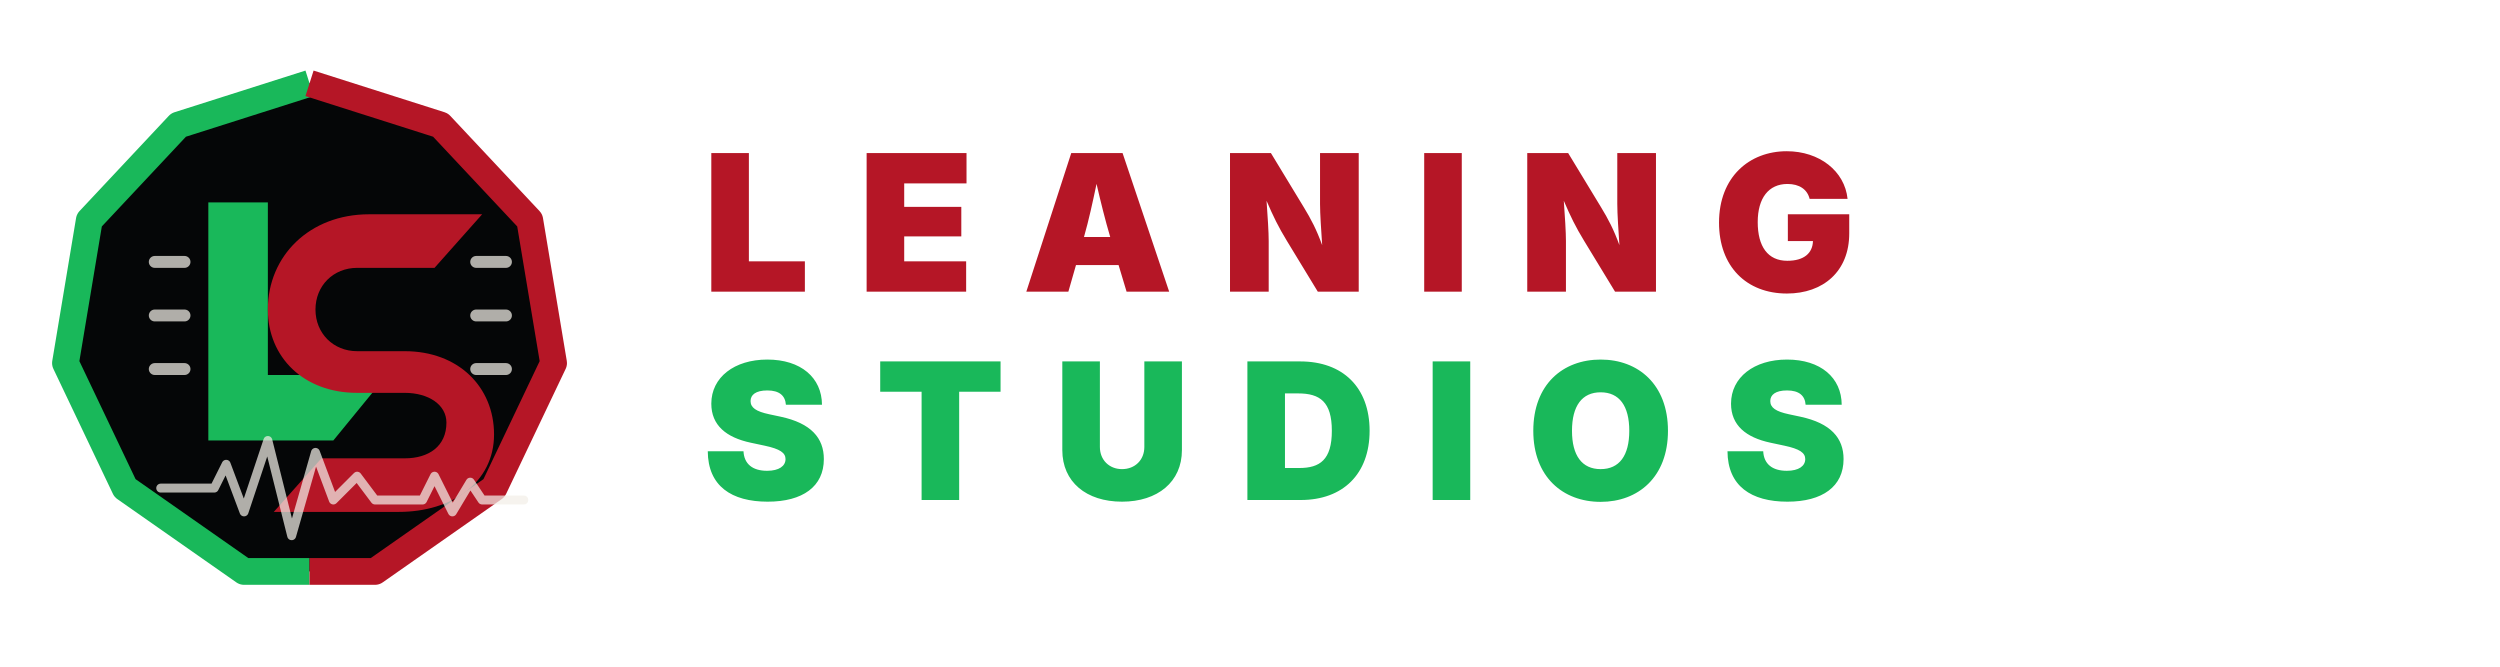
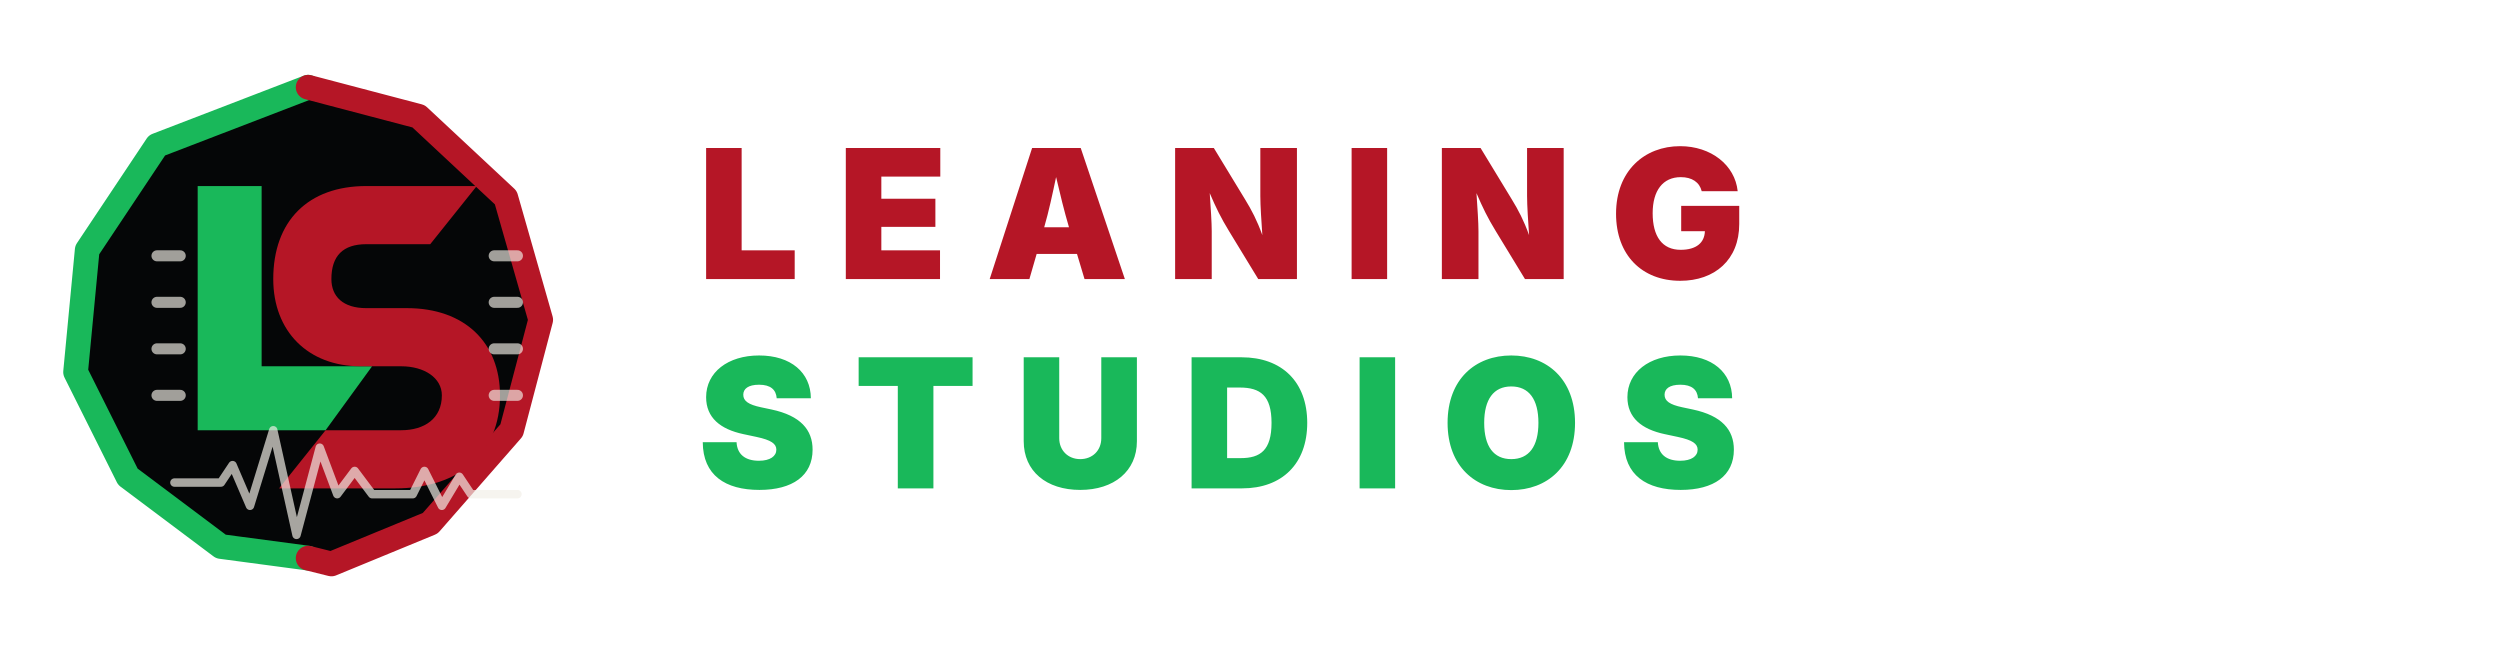
- <svg xmlns="http://www.w3.org/2000/svg" viewBox="0 0 420 112" role="img" aria-labelledby="title desc">
-   <rect width="420" height="112" fill="none" />
-   <g transform="translate(4 8) scale(1)">
-     <path d="M48 6 70 13 85 29 89 53 79 74 59 88 37 88 17 74 7 53 11 29 26 13Z" fill="#050607" />
-     <path d="M48 6 26 13 11 29 7 53 17 74 37 88 48 88" fill="none" stroke="#19b85a" stroke-width="4.5" stroke-linejoin="round" />
-     <path d="M48 6 70 13 85 29 89 53 79 74 59 88 48 88" fill="none" stroke="#b51626" stroke-width="4.5" stroke-linejoin="round" />
-     <path d="M31 26h10v29h20l-9 11H31Z" fill="#19b85a" />
-     <path d="M58 28h19l-8 9H56c-4 0-7 3-7 7s3 7 7 7h8c9 0 15 6 15 14s-7 13-16 13H42l8-9h14c4 0 7-2 7-6 0-3-3-5-7-5h-8c-9 0-15-6-15-14 0-9 7-16 17-16Z" fill="#b51626" />
-     <path d="M22 36h5M22 45h5M22 54h5M76 36h5M76 45h5M76 54h5" stroke="#f2efe7" stroke-width="2" stroke-linecap="round" opacity="0.72" />
-     <path d="M23 74h9l2-4 3 8 4-12 4 16 4-14 3 8 4-4 3 4h8l2-4 3 6 3-5 2 3h7" fill="none" stroke="#f2efe7" stroke-width="1.5" stroke-linecap="round" stroke-linejoin="round" opacity="0.72" />
+ <svg xmlns="http://www.w3.org/2000/svg" viewBox="0 0 430 112" role="img" aria-labelledby="title desc">
+   <rect width="430" height="112" fill="none" />
+   <g transform="translate(5 8)">
+     <path d="M48 7 67 12 82 26 88 47 83 66 69 82 52 89 33 86 17 74 8 56 10 35 22 17Z" fill="#050607" />
+     <path d="M48 7 22 17 10 35 8 56 17 74 33 86 48 88" fill="none" stroke="#19b85a" stroke-width="4.25" stroke-linecap="round" stroke-linejoin="round" />
+     <path d="M48 7 67 12 82 26 88 47 83 66 69 82 52 89 48 88" fill="none" stroke="#b51626" stroke-width="4.25" stroke-linecap="round" stroke-linejoin="round" />
+     <path d="M29 24h11v31h19l-8 11H29Z" fill="#19b85a" />
+     <path d="M58 24h19l-8 10H58c-4 0-6 2-6 6 0 3 2 5 6 5h7c10 0 16 6 16 15 0 10-7 16-18 16H43l8-10h13c4 0 7-2 7-6 0-3-3-5-7-5h-7c-9 0-15-6-15-15 0-10 6-16 16-16Z" fill="#b51626" />
+     <path d="M22 36h4M22 44h4M22 52h4M22 60h4M80 36h4M80 44h4M80 52h4M80 60h4" stroke="#f2efe7" stroke-width="1.9" stroke-linecap="round" opacity="0.66" />
+     <path d="M25 75h8l2-3 3 7 4-13 4 18 4-15 3 8 3-4 3 4h7l2-4 3 6 3-5 2 3h8" fill="none" stroke="#f2efe7" stroke-width="1.45" stroke-linecap="round" stroke-linejoin="round" opacity="0.68" />
  </g>
-   <text x="118" y="49" font-family="Inter, Arial, Helvetica, sans-serif" font-size="32" font-weight="900" letter-spacing="8" fill="#b51626">LEANING</text>
-   <text x="118" y="84" font-family="Inter, Arial, Helvetica, sans-serif" font-size="32" font-weight="900" letter-spacing="8" fill="#19b85a">STUDIOS</text>
+   <text x="120" y="48" font-family="Inter, Arial, Helvetica, sans-serif" font-size="31" font-weight="900" letter-spacing="6.5" fill="#b51626">LEANING</text>
+   <text x="120" y="84" font-family="Inter, Arial, Helvetica, sans-serif" font-size="31" font-weight="900" letter-spacing="6.5" fill="#19b85a">STUDIOS</text>
</svg>
